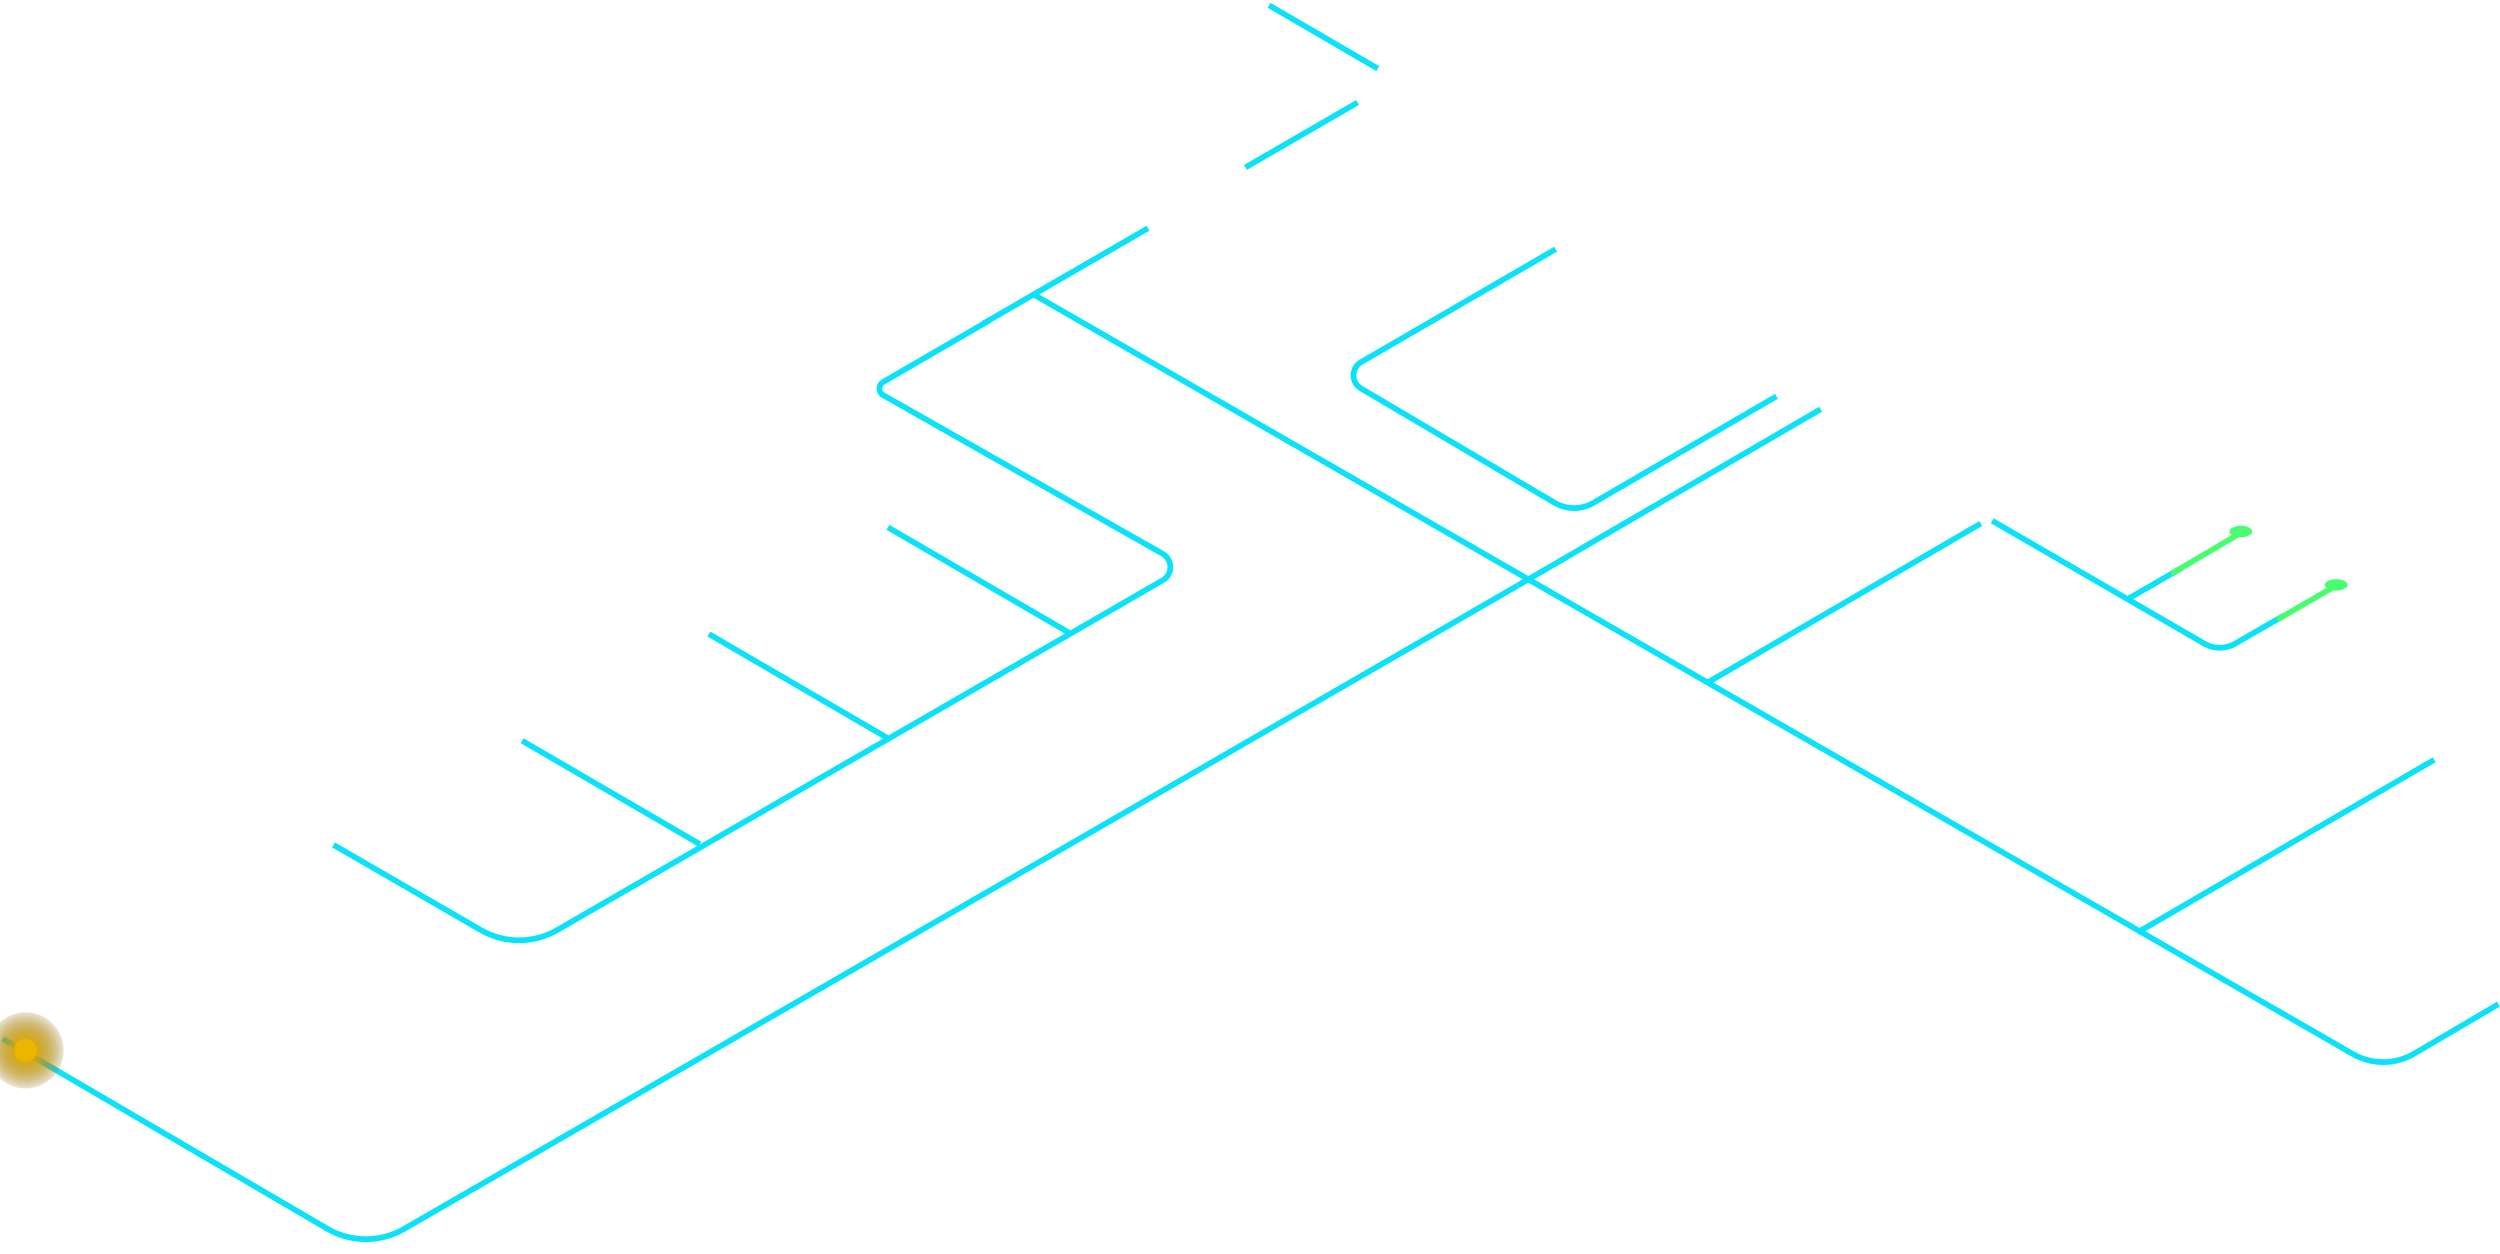
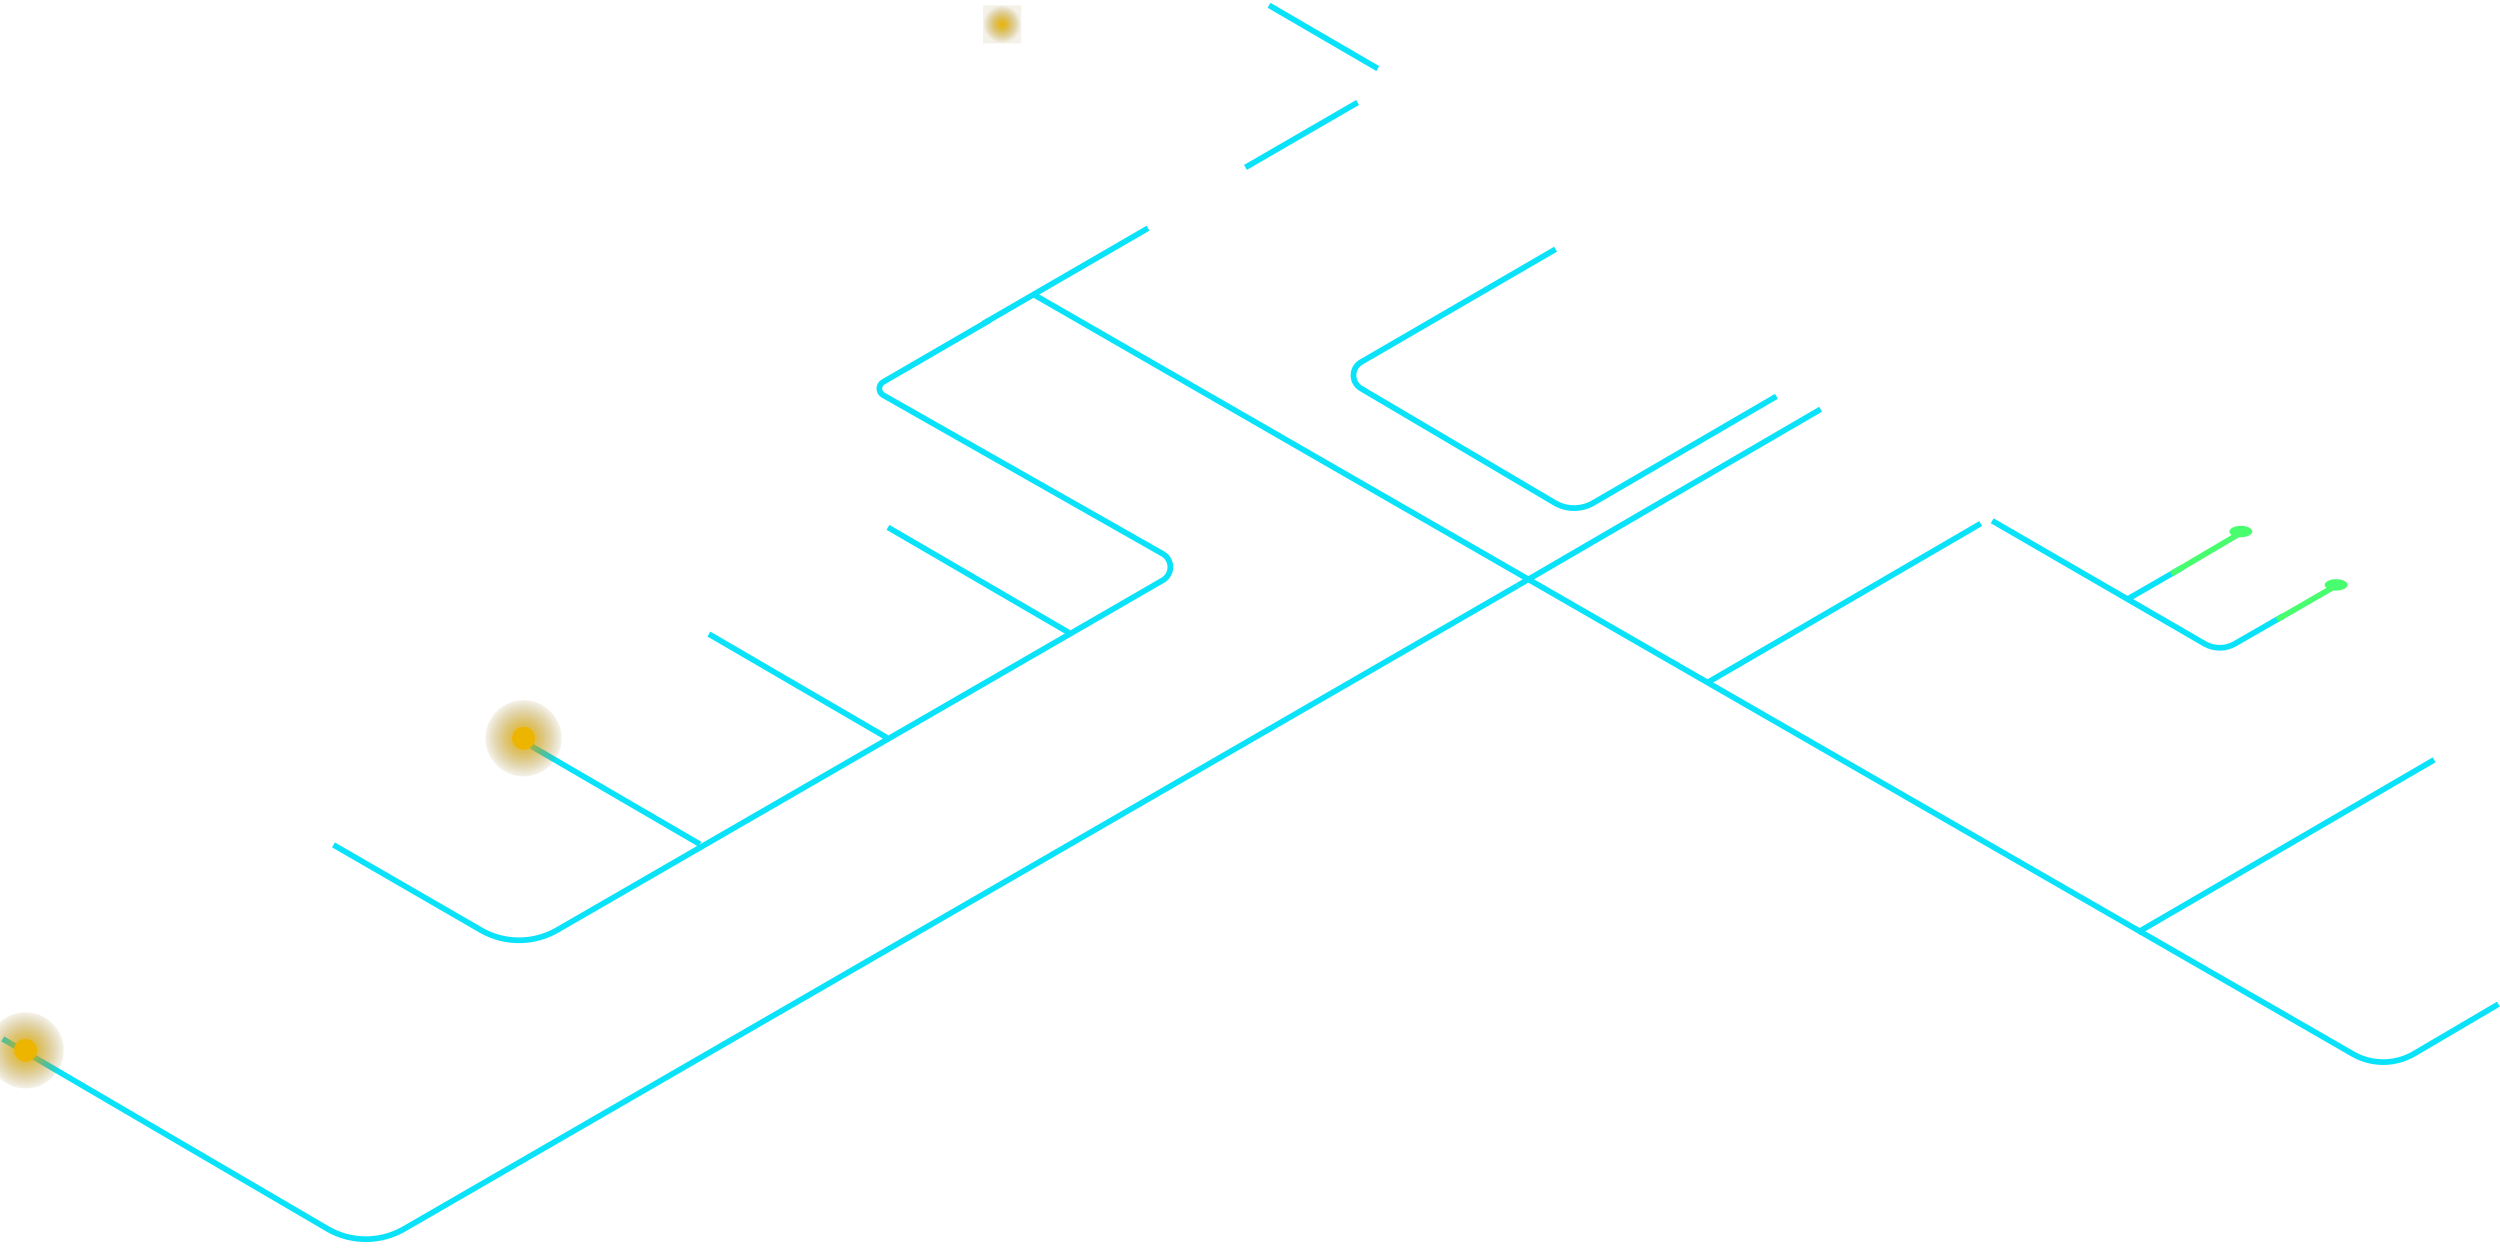
<svg xmlns="http://www.w3.org/2000/svg" width="656px" height="329px" viewBox="0 0 656 329" version="1.1">
  <defs>
    <radialGradient id="grad1" cx="50%" cy="50%" r="50%" fx="50%" fy="50%">
      <stop offset="0%" style="stop-color: #edb500" />
      <stop offset="100%" style="stop-color: rgba(152, 123, 30, 0.1)" />
    </radialGradient>
    <linearGradient id="grad-line" x1="0%" y1="0%" x2="100%" y2="0%">
      <stop offset="0%" style="stop-color: rgba(2,246,255,.5)" />
      <stop offset="100%" style="stop-color: rgba(2,246,255,0)" />
    </linearGradient>
  </defs>
  <g id="能源云系统V1.0" stroke="none" stroke-width="1" fill="none" fill-rule="evenodd">
    <g id="1.站控系统（站点）首页" transform="translate(-644, -426)">
      <g id="content" transform="translate(440, 336)">
        <g id="能流图和名称" transform="translate(13, 77.99957)">
          <g id="能流图备份" transform="translate(191.7194, 13.39293)">
            <g id="左向能流线" transform="translate(-0, 82.62933)" fill="#09E2F8" fill-rule="nonzero">
              <path d="M397.127,68.991 L397.878,70.289 L105.657,239.11 C99.322,242.77 91.538,242.818 85.167,239.263 L84.801,239.054 L-0.379,189.235 L0.379,187.94 L85.558,237.759 C91.411,241.182 98.621,241.269 104.545,238.014 L104.906,237.811 L397.127,68.991 Z" id="路径-17备份-15">
							</path>
              <circle cx="6" cy="191.588" r="10" fill="url(#grad1)">
							</circle>
              <circle cx="6" cy="191.588" r="3" fill="#edb500">
							</circle>
              <polygon id="路径-17备份-3" points="136.658 109.701 183.327 136.865 182.572 138.161 135.903 110.998">
							</polygon>
-               <circle cx="6" cy="191.588" r="10" fill="url(#grad1)">
+               <circle cx="136.658" cy="109.701" r="10" fill="url(#grad1)">
							</circle>
-               <circle cx="6" cy="191.588" r="3" fill="#edb500">
+               <circle cx="136.658" cy="109.701" r="3" fill="#edb500">
							</circle>
              <polygon id="路径-17备份-4" points="185.658 81.704 232.327 108.868 231.572 110.164 184.903 83.001">
							</polygon>
              <polygon id="路径-17备份-5" points="232.658 53.707 280.191 81.374 279.437 82.67 231.903 55.004">
							</polygon>
              <path d="M258.586,-0.649 L259.339,0.649 L231.407,16.857 C230.809,17.203 230.606,17.968 230.953,18.565 C231.042,18.719 231.162,18.851 231.305,18.954 L231.417,19.025 L304.731,60.644 C307.013,61.939 307.812,64.838 306.517,67.119 C306.146,67.773 305.626,68.328 305.001,68.74 L304.762,68.888 L145.843,160.684 C139.541,164.325 131.802,164.392 125.446,160.888 L125.081,160.681 L86.408,138.329 L87.158,137.031 L125.831,159.383 C131.671,162.758 138.84,162.826 144.734,159.588 L145.093,159.385 L304.012,67.589 C304.513,67.299 304.927,66.882 305.213,66.379 C306.067,64.874 305.589,62.975 304.154,62.047 L303.991,61.948 L230.676,20.33 C230.252,20.089 229.9,19.74 229.655,19.318 C228.924,18.057 229.306,16.456 230.5,15.655 L230.654,15.56 L258.586,-0.649 Z" id="路径-8">
							</path>
            </g>
            <g id="右向能流线" transform="translate(257.242, 0)">
              <polygon id="路径-17备份-12" fill="#09E2F8" fill-rule="nonzero" transform="translate(225.9046, 156.8606) scale(-1, 1) translate(-225.9046, -156.8606) " points="190.416 135.337 262.148 177.088 261.393 178.384 189.661 136.633">
							</polygon>
              <polygon id="路径-17备份-14" fill="#09E2F8" fill-rule="nonzero" transform="translate(307.4277, 151.7098) scale(-1, 1) rotate(-2.750487) translate(-307.4277, -151.7098) " points="300.685 146.481 314.982 155.677 314.171 156.938 299.873 147.743">
							</polygon>
              <path d="M265.165,134.61 L320.857,166.863 C323.016,168.113 325.66,168.162 327.858,167.009 L328.109,166.871 L340.736,159.598 L341.485,160.898 L328.858,168.171 C326.238,169.68 323.033,169.726 320.378,168.312 L320.105,168.161 L264.413,135.908 L265.165,134.61 Z" id="路径-9备份" fill="#09E2F8" fill-rule="nonzero">
							</path>
              <polygon id="路径-17备份-21" fill="#48FE6F" fill-rule="nonzero" transform="translate(321.3054, 143.5761) scale(-1, 1) translate(-321.3054, -143.5761) " points="312.222 137.339 331.152 148.522 330.389 149.813 311.459 138.631">
							</polygon>
              <polygon id="路径-17备份-20" fill="#48FE6F" fill-rule="nonzero" transform="translate(347.6487, 156.5267) scale(-1, 1) rotate(0.730723) translate(-347.6487, -156.5267) " points="339.899 151.324 356.131 160.421 355.398 161.729 339.166 152.633">
							</polygon>
              <path d="M357.16,153.141 C358.332,152.556 358.332,151.606 357.16,151.02 C355.988,150.435 354.089,150.435 352.917,151.02 C351.746,151.606 351.746,152.556 352.917,153.141 C354.089,153.727 355.988,153.727 357.16,153.141 Z" id="能源流向光点0-4" fill="#48FE6F">
							</path>
              <path d="M332.16,139.143 C333.332,138.557 333.332,137.607 332.16,137.022 C330.988,136.436 329.089,136.436 327.917,137.022 C326.746,137.607 326.746,138.557 327.917,139.143 C329.089,139.729 330.988,139.729 332.16,139.143 Z" id="能源流向光点0-4备份" fill="#48FE6F">
							</path>
              <polygon id="路径-17备份-8" fill="#09E2F8" fill-rule="nonzero" transform="translate(180.0155, 129.1275) scale(-1, 1) translate(-180.0155, -129.1275) " points="140.638 105.34 220.148 151.619 219.393 152.915 139.883 106.637">
							</polygon>
              <path d="M155.13,63.344 L206.177,92.982 C208.445,94.299 209.217,97.206 207.899,99.475 C207.536,100.1 207.035,100.634 206.436,101.036 L206.206,101.18 L155.367,131.195 C152.117,133.113 148.108,133.183 144.802,131.401 L144.494,131.228 L96.438,103.255 L97.192,101.959 L145.248,129.932 C148.049,131.562 151.491,131.604 154.323,130.063 L154.604,129.903 L205.444,99.888 C205.924,99.605 206.322,99.203 206.602,98.721 C207.471,97.225 207.012,95.322 205.586,94.38 L205.423,94.279 L154.376,64.642 L155.13,63.344 Z" id="路径-17备份-11" fill="#09E2F8" fill-rule="nonzero" transform="translate(152.4901, 98.01601) scale(-1, 1) translate(-152.4901, -98.01601) ">
							</path>
              <polygon id="路径-17备份-10" fill="#09E2F8" fill-rule="nonzero" transform="translate(341.8797, 220.6144) scale(-1, 1) translate(-341.8797, -220.6144) " points="303.366 197.33 381.148 242.602 380.393 243.899 302.612 198.626">
							</polygon>
+               <rect width="10" height="10" fill="url(#grad1)">
+                 <animateMotion transform="translate(341.8797, 220.6144) scale(-1, 1) translate(-341.8797, -220.6144) " path="M303.366 197.33 381.148 242.602 380.393 243.899 302.612 198.626" begin="0s" dur="10s" rotate="auto" repeatCount="indefinite">
+ 								</animateMotion>
+               </rect>
              <path d="M13.217,74.998 L359.787,274.521 C364.432,277.195 370.13,277.231 374.8,274.637 L375.124,274.452 L397.249,261.448 L398.009,262.741 L375.884,275.745 C370.804,278.731 364.538,278.824 359.381,276.013 L359.039,275.821 L12.469,76.298 L13.217,74.998 Z" id="路径-9" fill="#09E2F8" fill-rule="nonzero">
							</path>
              <polygon id="路径-17备份-2" fill="#09E2F8" fill-rule="nonzero" transform="translate(21.63363, 71.02161) scale(-1, 1) translate(-21.63363, -71.02161) " points="0.376 57.845 43.643 82.901 42.891 84.199 -0.376 59.143">
							</polygon>
              <polygon id="路径-17备份-5" fill="#09E2F8" fill-rule="nonzero" points="75.416 -0.648 103.936 15.952 103.181 17.248 74.661 0.648">
							</polygon>
              <polygon id="路径-17备份-16" fill="#09E2F8" fill-rule="nonzero" transform="translate(83.55639, 34.01626) scale(-1, 1) translate(-83.55639, -34.01626) " points="69.221 24.848 98.643 41.886 97.891 43.184 68.47 26.146">
							</polygon>
            </g>
          </g>
        </g>
      </g>
    </g>
  </g>
</svg>
